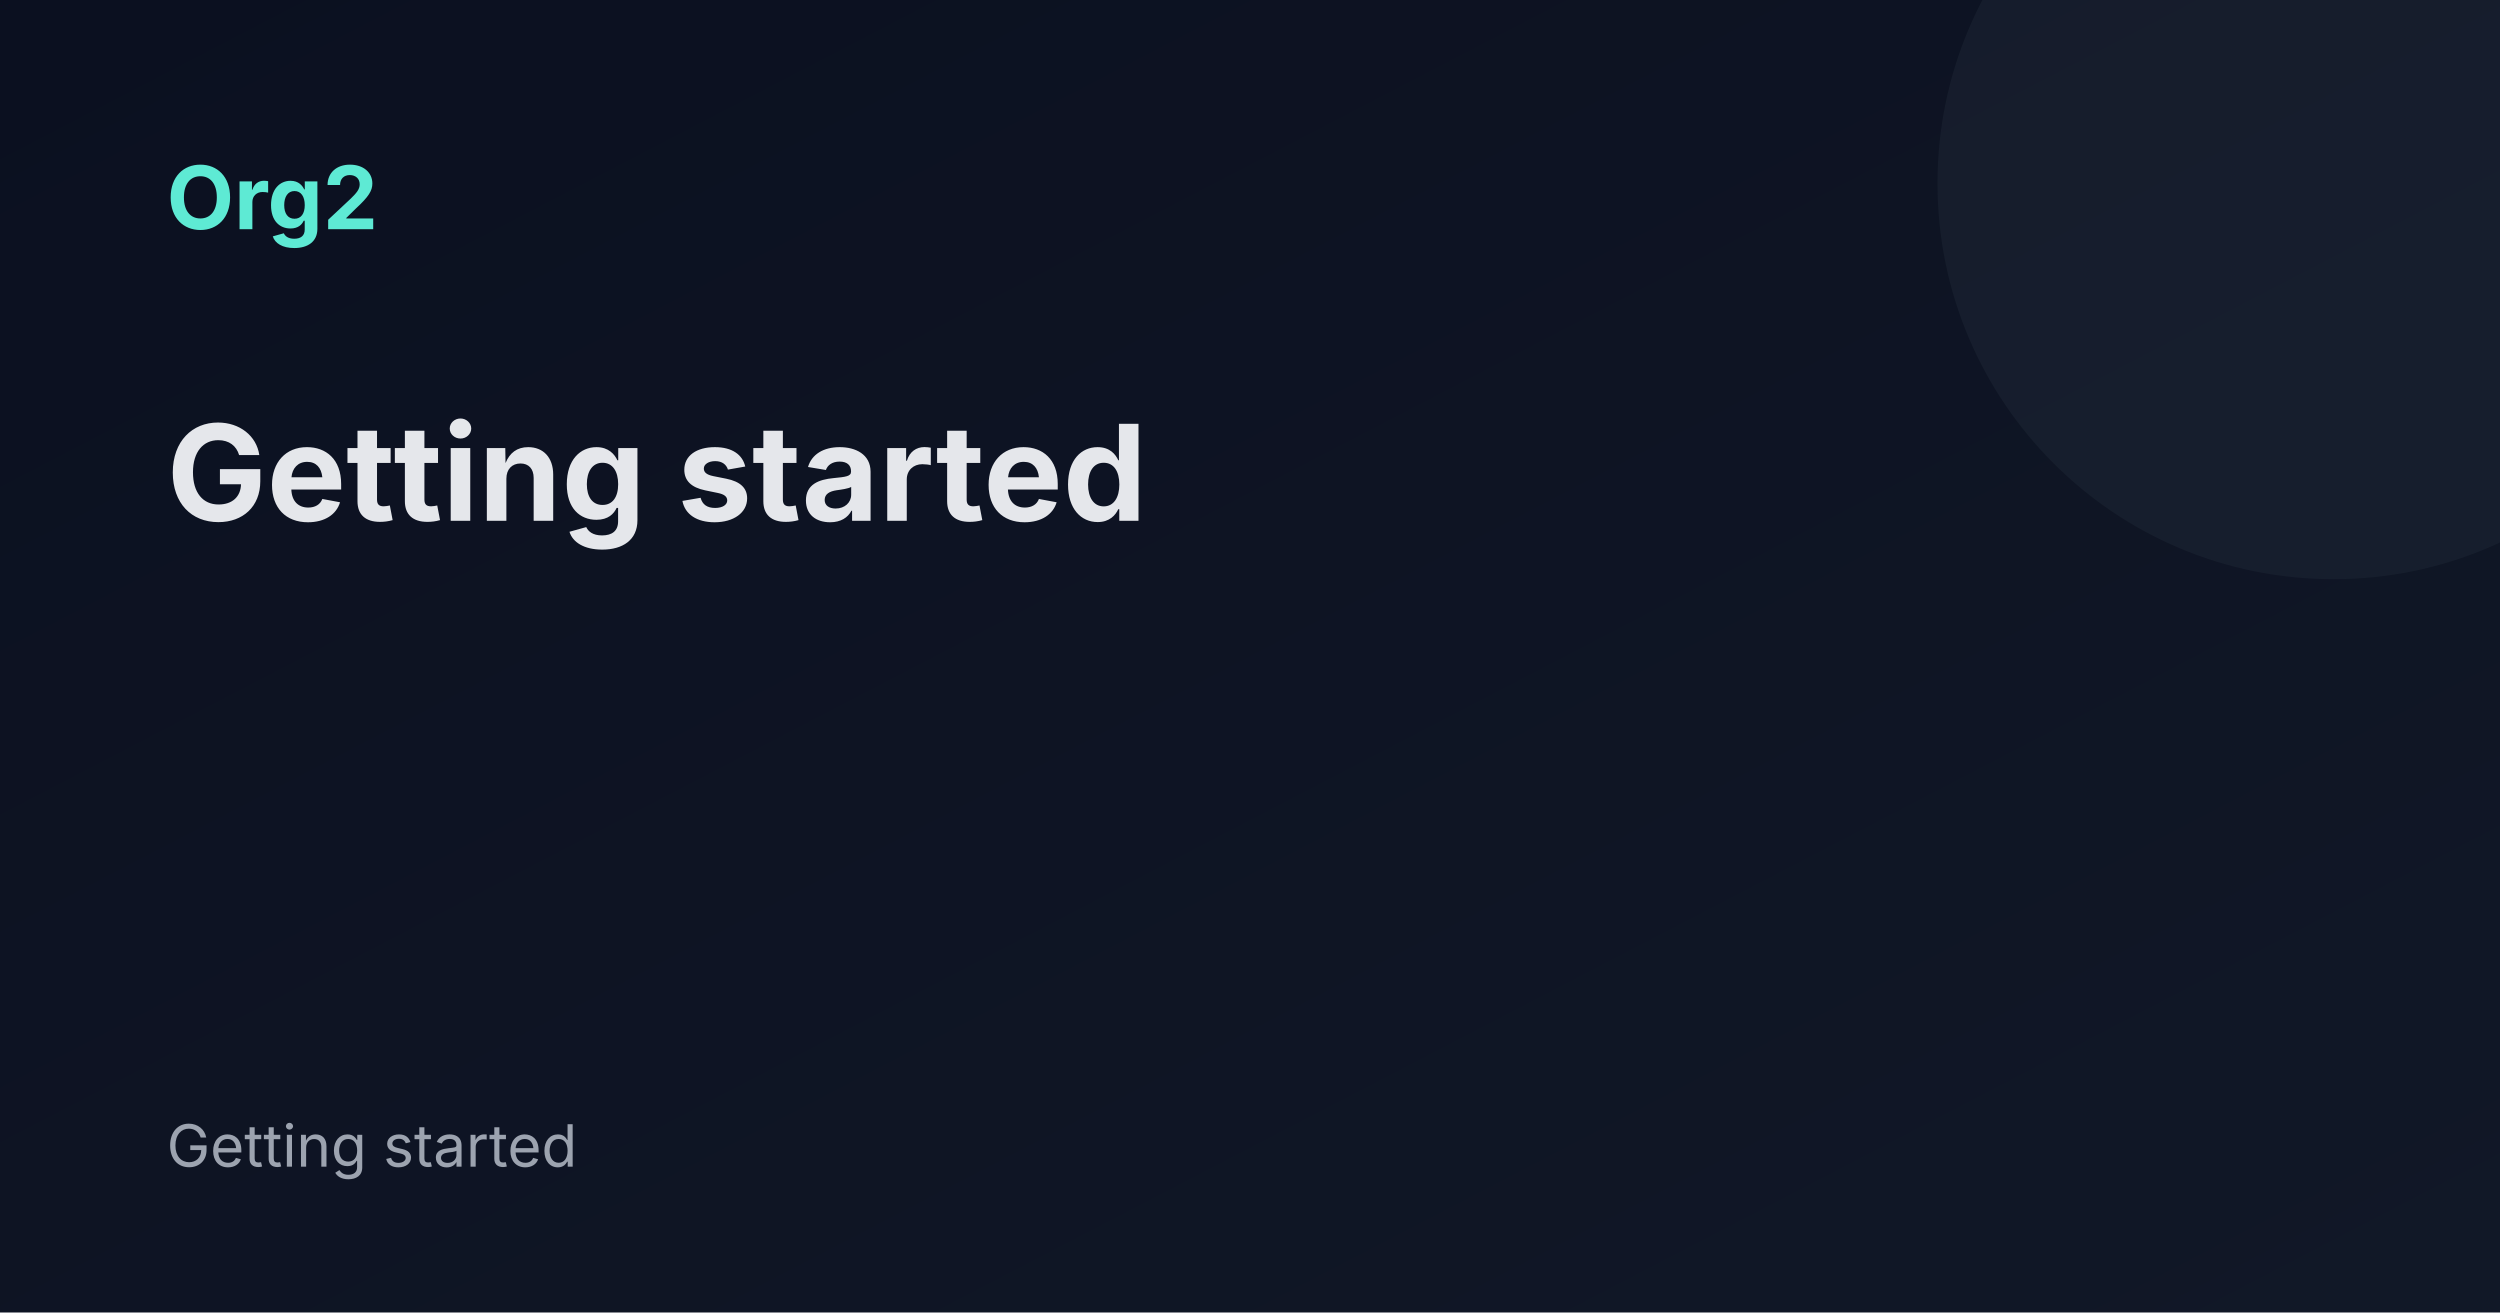
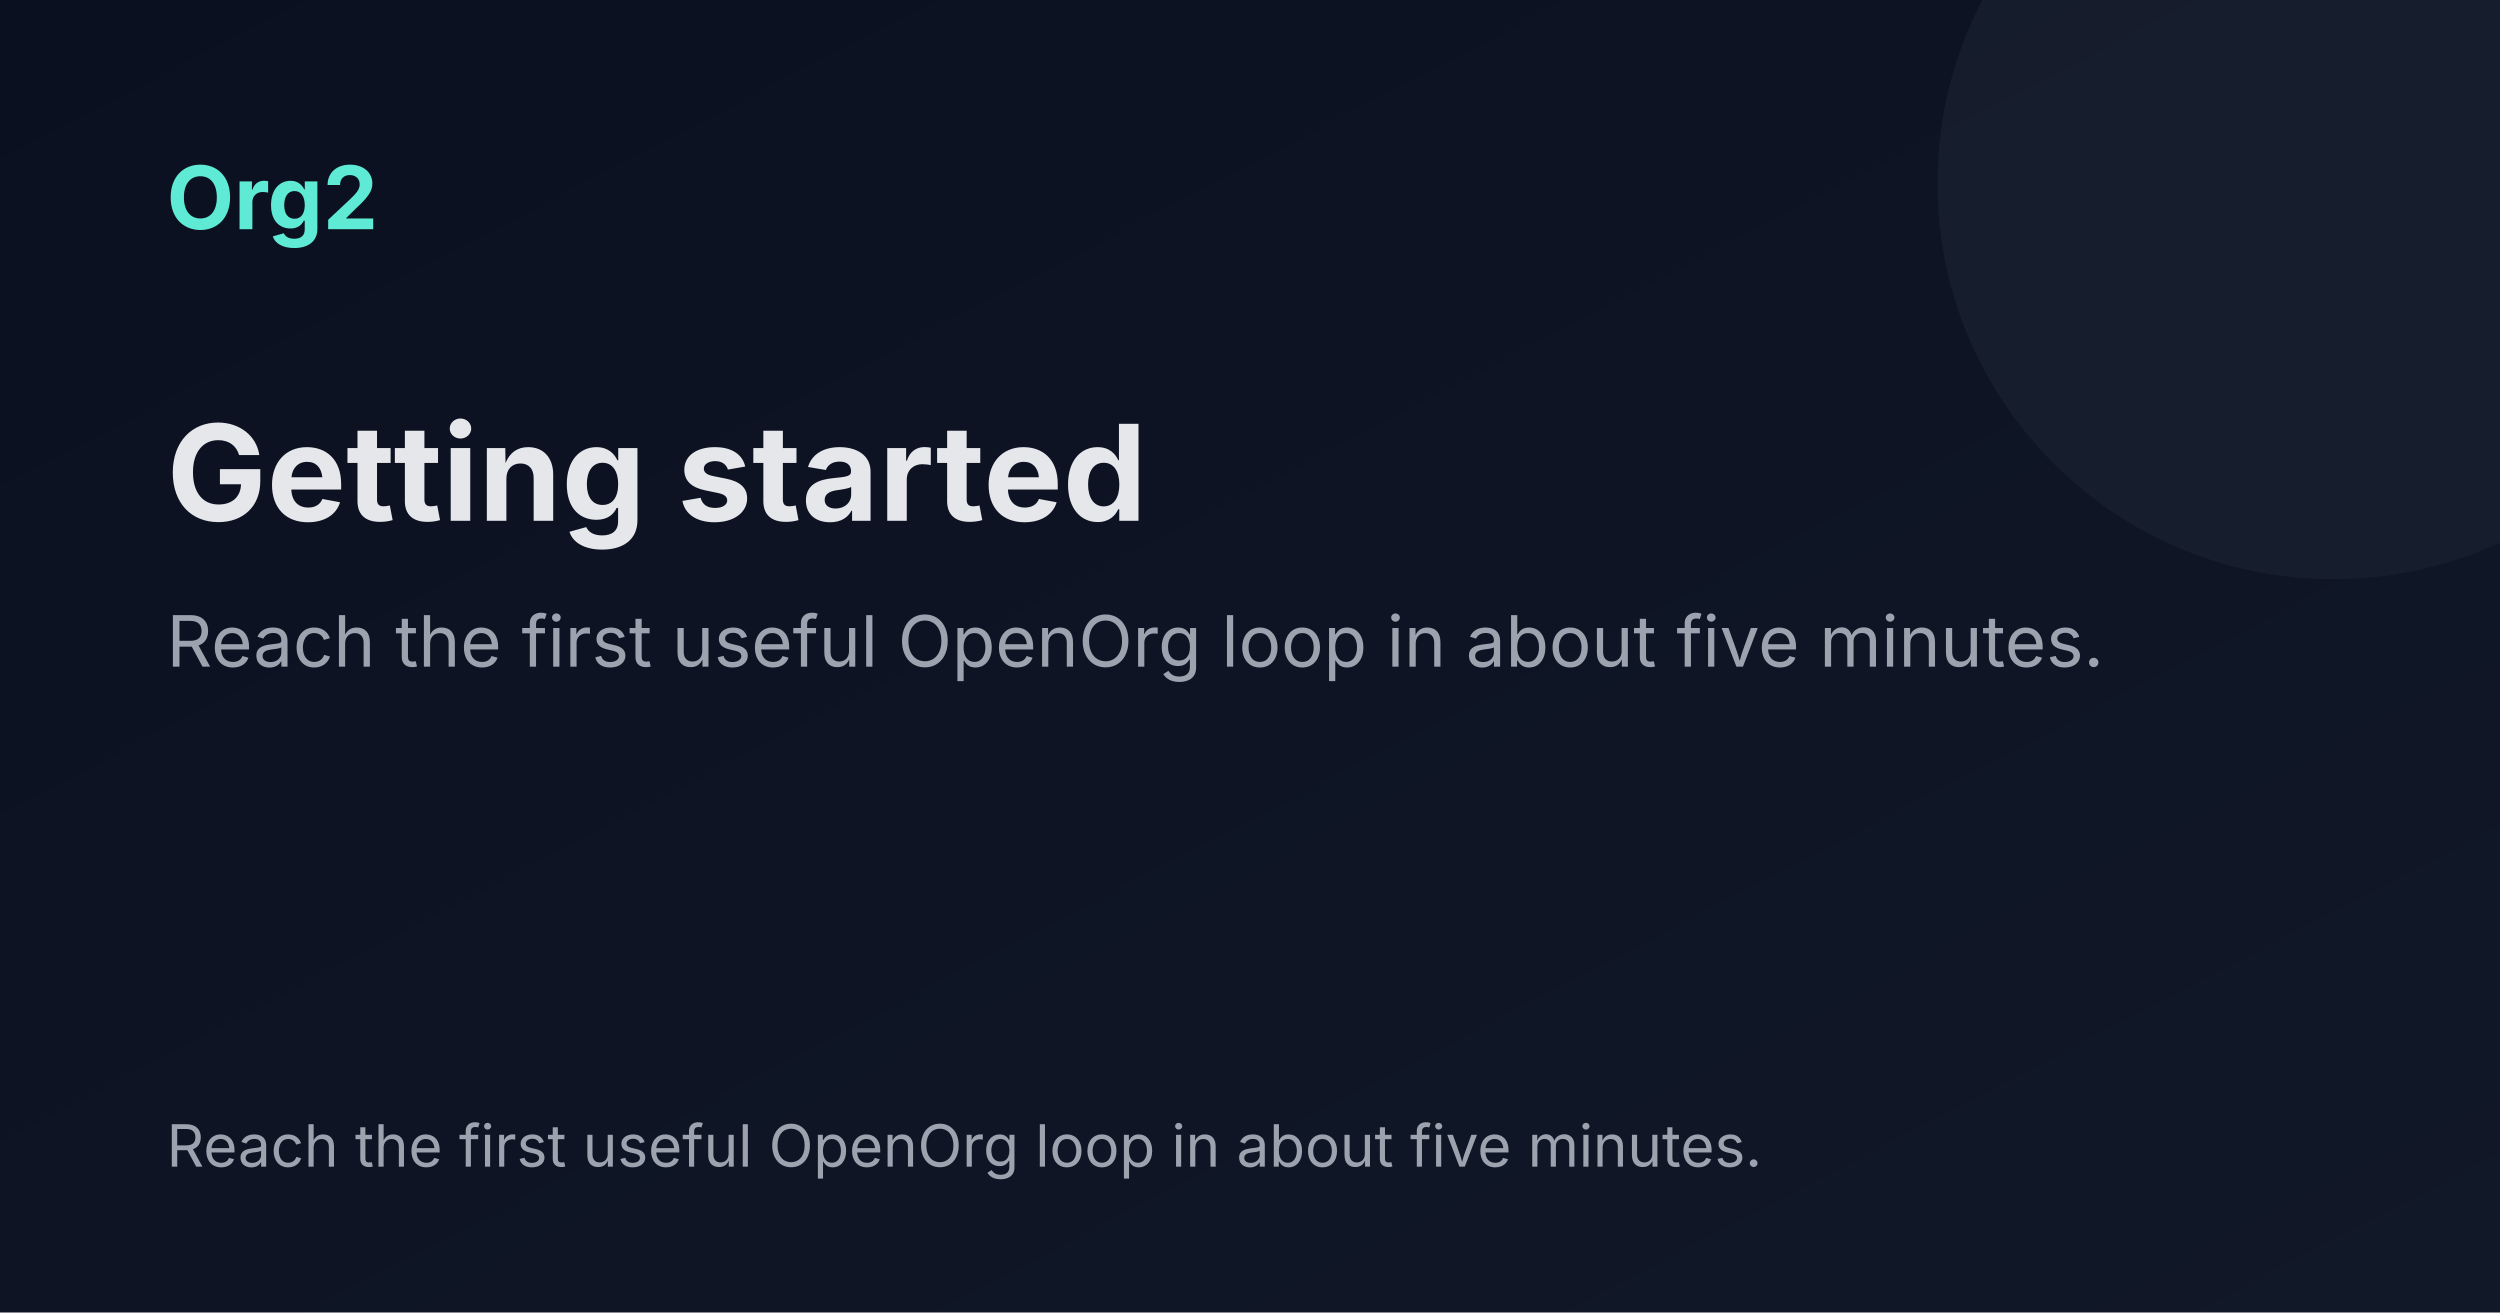
<svg xmlns="http://www.w3.org/2000/svg" width="1200" height="630" viewBox="0 0 1200 630">
  <defs>
    <linearGradient id="bg" x1="0" y1="0" x2="1" y2="1">
      <stop offset="0%" stop-color="#0b1020" />
      <stop offset="100%" stop-color="#111827" />
    </linearGradient>
  </defs>
  <rect width="1200" height="630" fill="url(#bg)" />
  <circle cx="1120" cy="88" r="190" fill="#1f2937" opacity="0.45" />
  <text x="80" y="110" font-family="Inter,Segoe UI,Arial,sans-serif" font-size="42" font-weight="700" fill="#5eead4">Org2</text>
  <text x="80" y="250" font-family="Inter,Segoe UI,Arial,sans-serif" font-size="64" font-weight="700" fill="#e5e7eb">Getting started</text>
-   <text x="80" y="560" font-family="Inter,Segoe UI,Arial,sans-serif" font-size="28" fill="#9ca3af">Getting started</text>
+   <text x="80" y="320" font-family="Inter,Segoe UI,Arial,sans-serif" font-size="34" fill="#9ca3af">Reach the first useful OpenOrg loop in about five minutes.</text>
+   <text x="80" y="560" font-family="Inter,Segoe UI,Arial,sans-serif" font-size="28" fill="#9ca3af">Reach the first useful OpenOrg loop in about five minutes.</text>
</svg>
